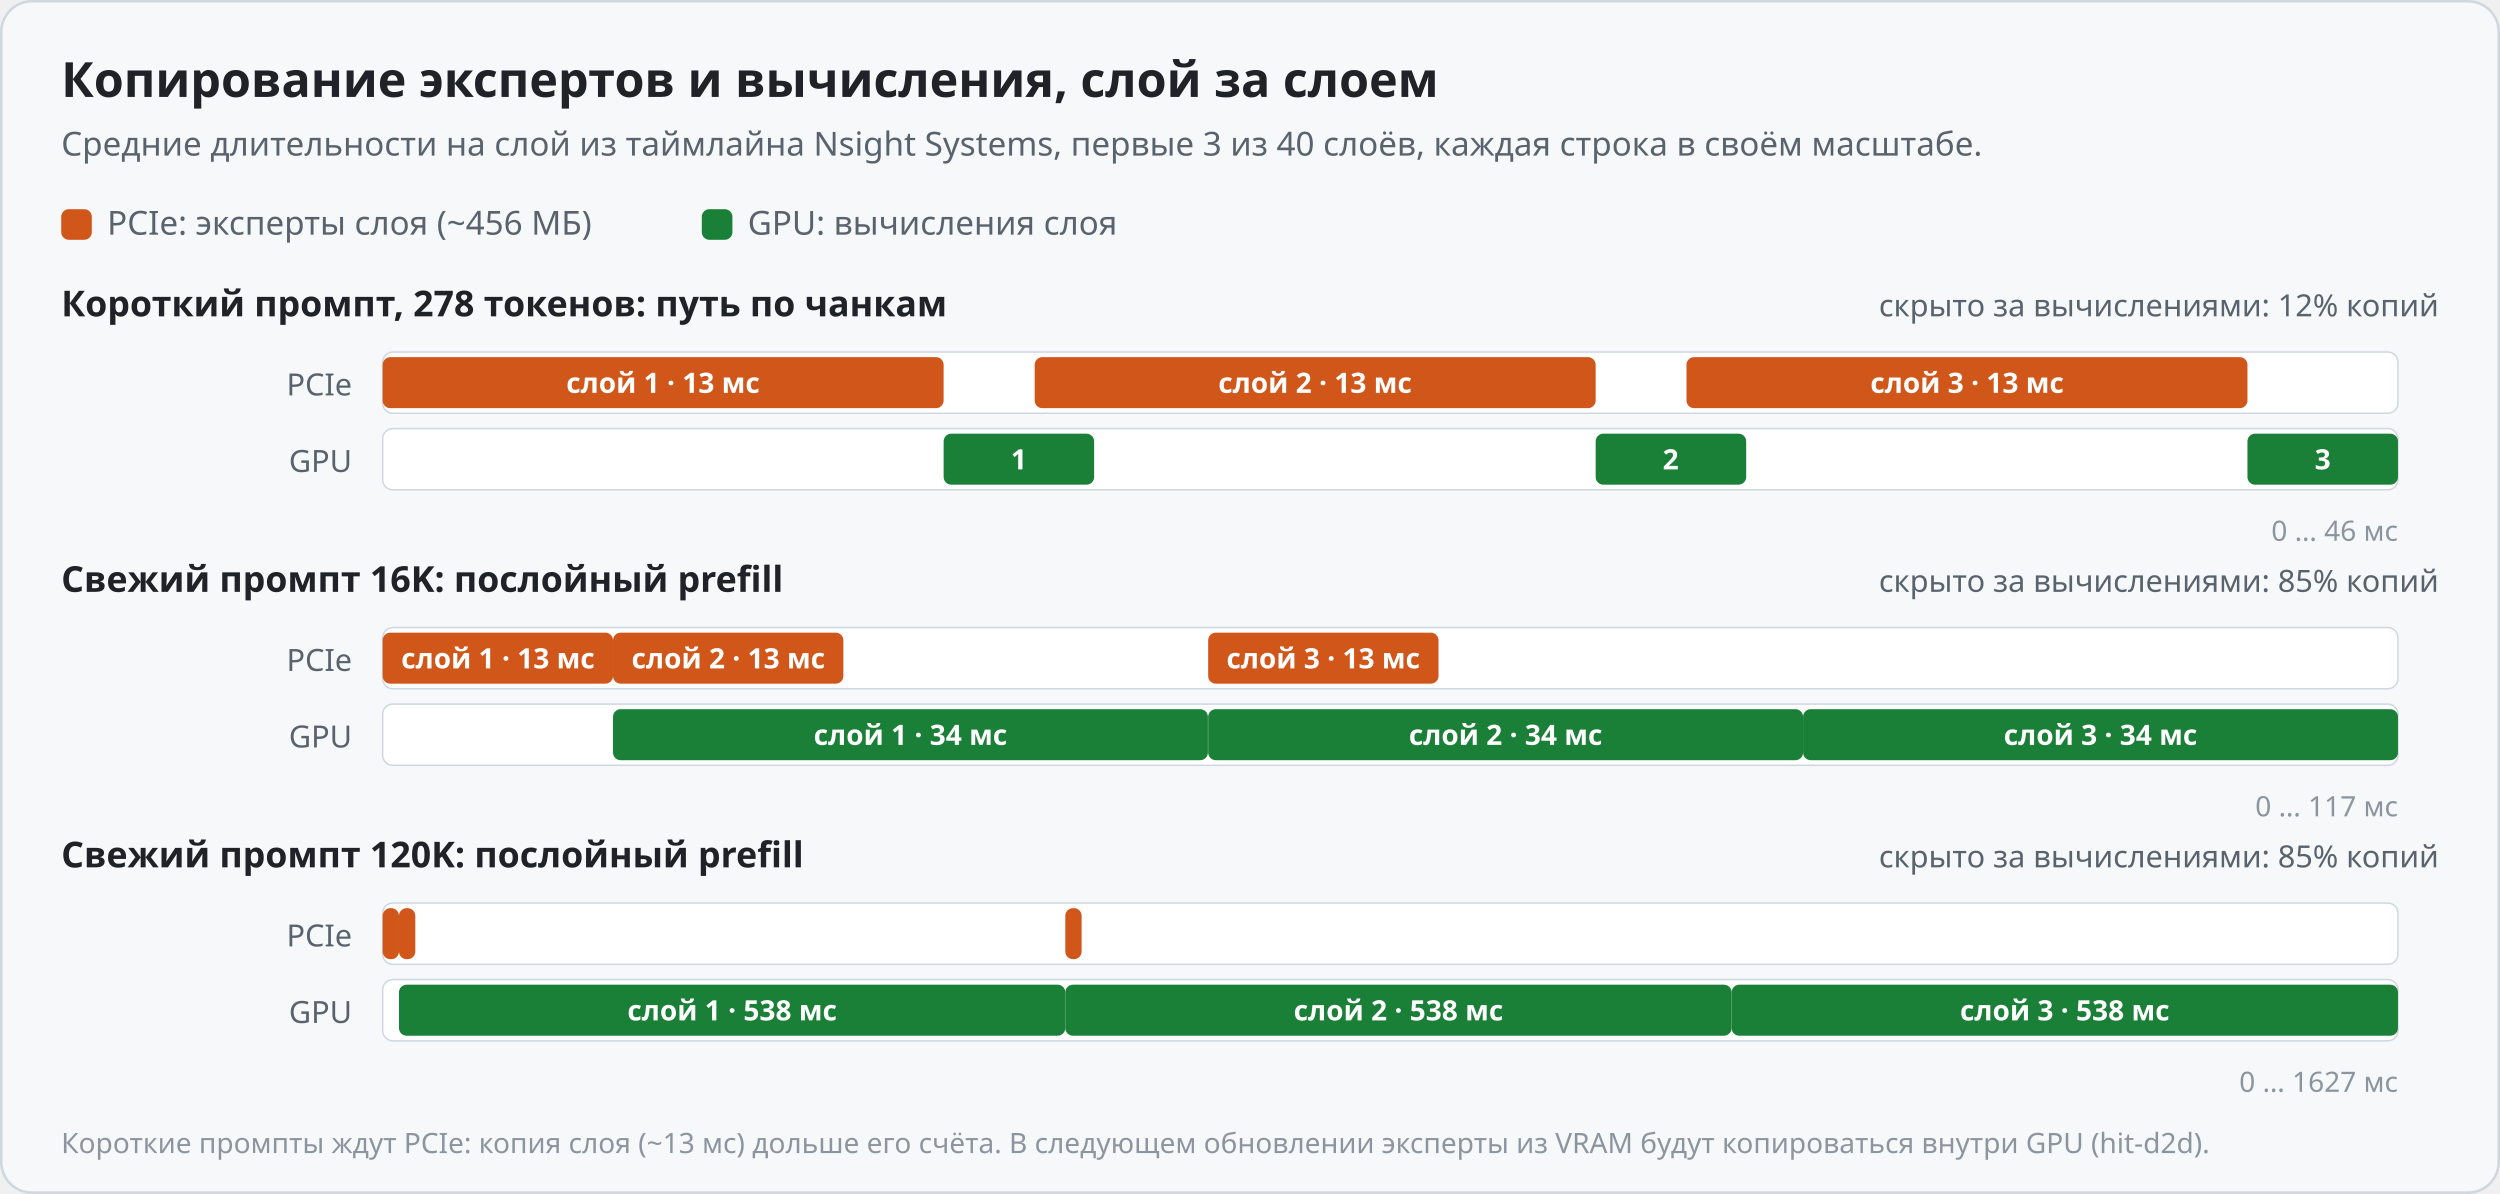
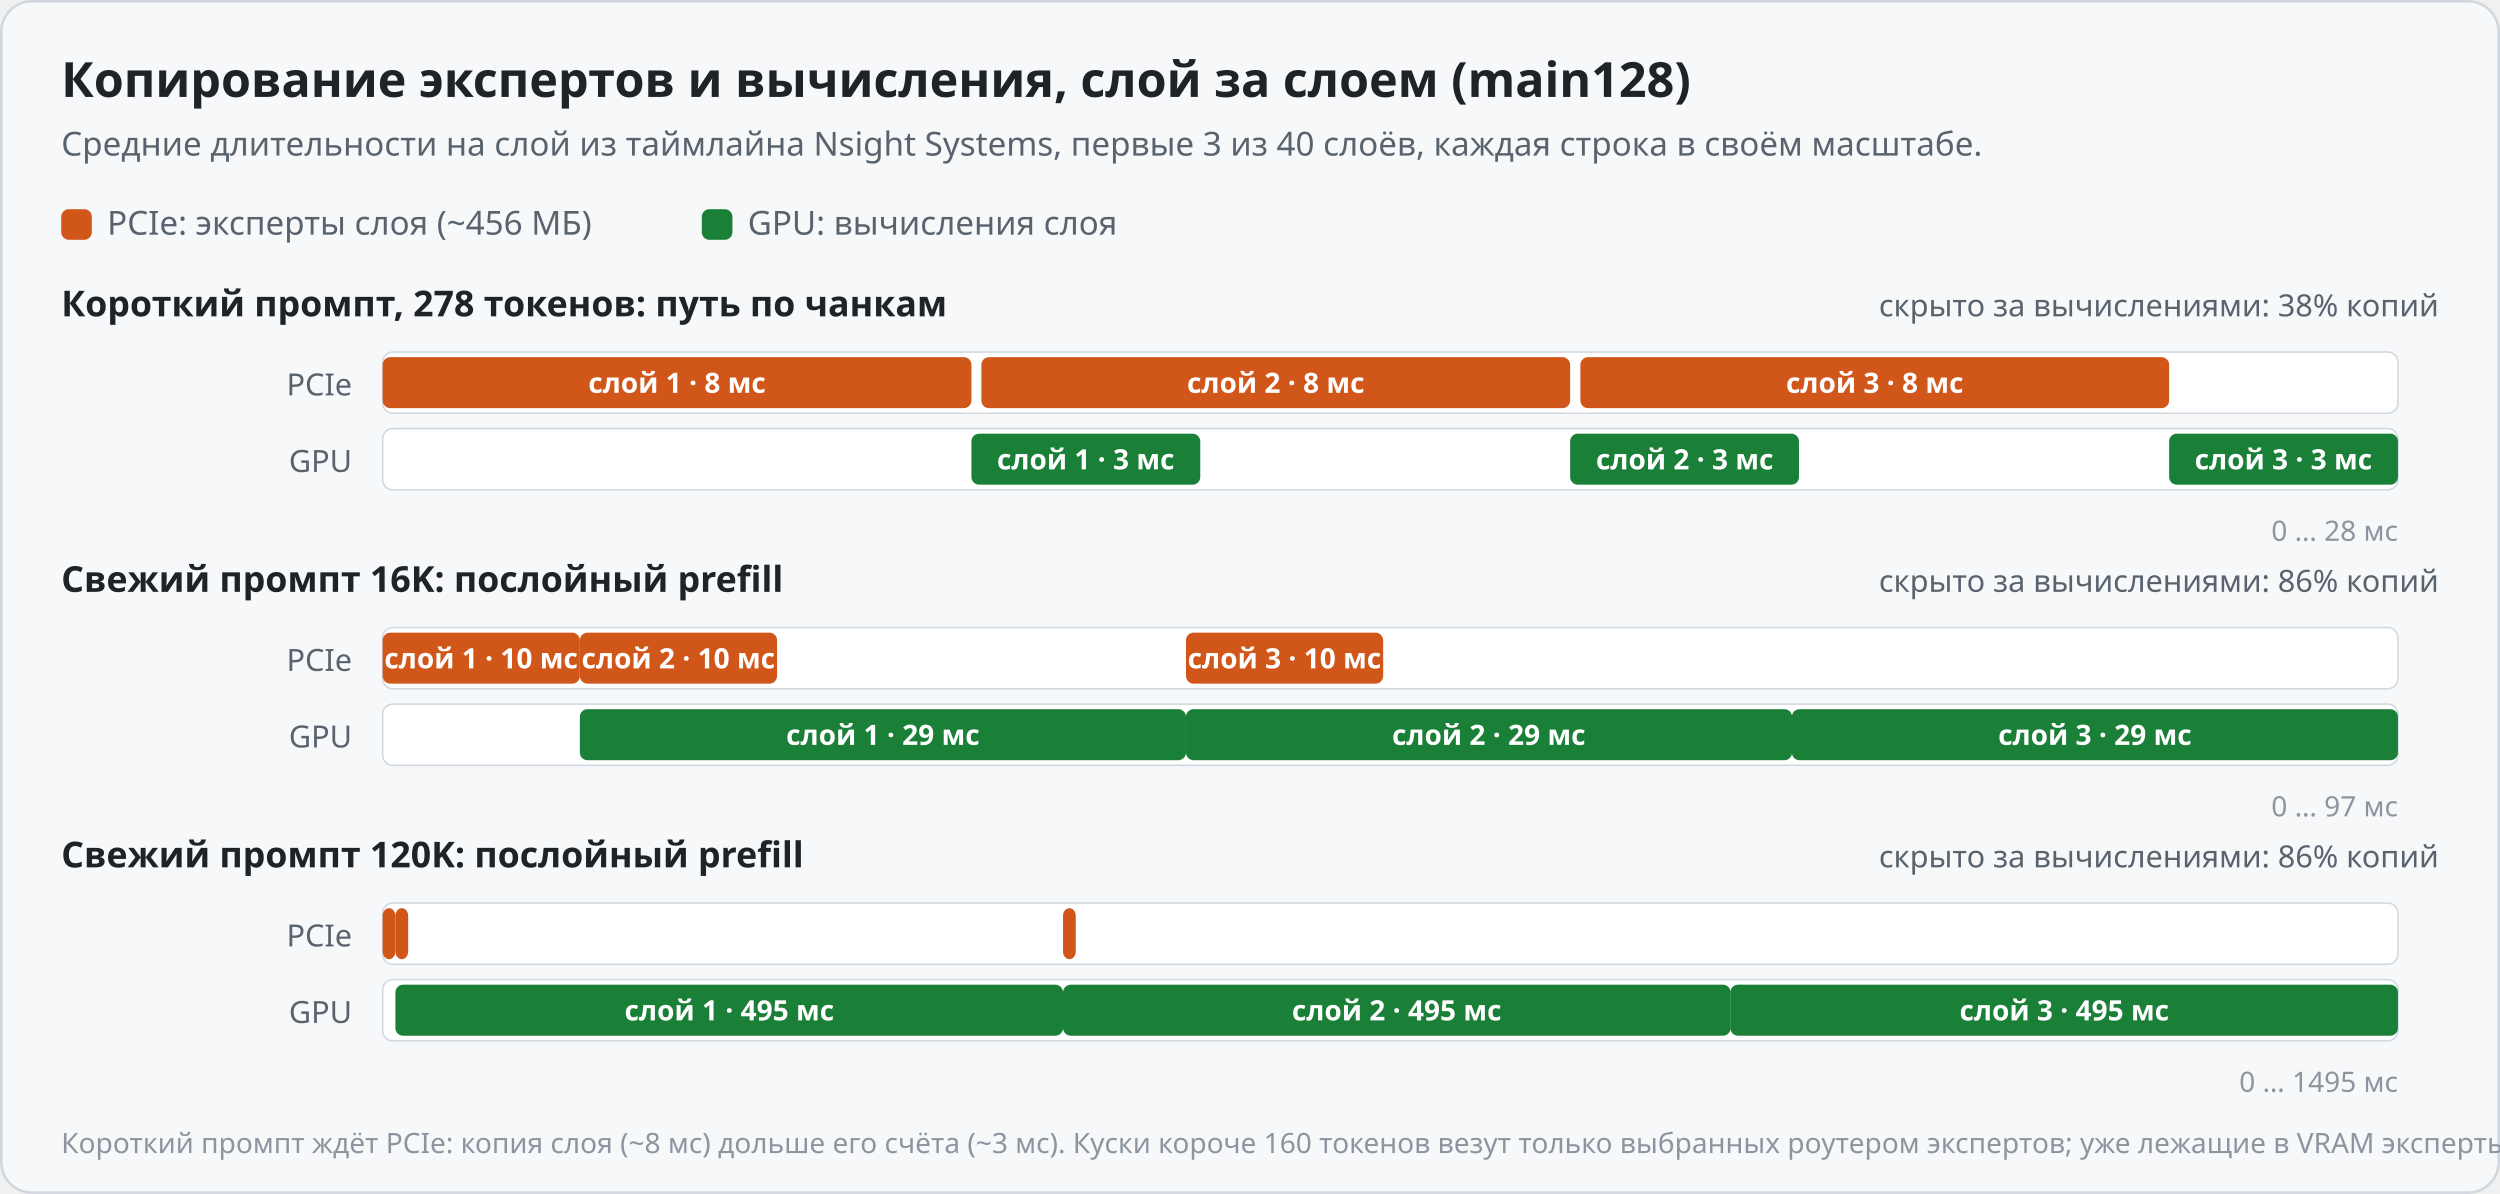
- <svg xmlns="http://www.w3.org/2000/svg" width="980" height="468" viewBox="0 0 980 468" font-family="-apple-system,BlinkMacSystemFont,'Segoe UI','Noto Sans',Helvetica,Arial,sans-serif" role="img" aria-label="Копирование экспертов и вычисления, слой за слоем">
+ <svg xmlns="http://www.w3.org/2000/svg" width="980" height="468" viewBox="0 0 980 468" font-family="-apple-system,BlinkMacSystemFont,'Segoe UI','Noto Sans',Helvetica,Arial,sans-serif" role="img" aria-label="Копирование экспертов и вычисления, слой за слоем (main128)">
  <rect x="0.5" y="0.5" width="979" height="467" rx="12" fill="#f6f8fa" stroke="#d0d7de" />
-   <text x="24.0" y="38.0" font-size="19" fill="#1f2328" text-anchor="start" font-weight="600">Копирование экспертов и вычисления, слой за слоем</text>
+   <text x="24.0" y="38.0" font-size="19" fill="#1f2328" text-anchor="start" font-weight="600">Копирование экспертов и вычисления, слой за слоем (main128)</text>
  <text x="24.0" y="61.0" font-size="13" fill="#59636e" text-anchor="start">Средние длительности на слой из таймлайна Nsight Systems, первые 3 из 40 слоёв, каждая строка в своём масштабе.</text>
  <rect x="24.0" y="82.0" width="12.0" height="12.0" rx="3" fill="#d1561a" />
  <text x="42.0" y="92.0" font-size="13" fill="#59636e" text-anchor="start">PCIe: эксперты слоя (~456 МБ)</text>
  <rect x="275.1" y="82.0" width="12.0" height="12.0" rx="3" fill="#1a7f37" />
  <text x="293.1" y="92.0" font-size="13" fill="#59636e" text-anchor="start">GPU: вычисления слоя</text>
  <text x="24.0" y="124.0" font-size="14" fill="#1f2328" text-anchor="start" font-weight="600">Короткий промпт, 278 токенов: путь по чанкам</text>
-   <text x="956.0" y="124.0" font-size="12" fill="#59636e" text-anchor="end">скрыто за вычислениями: 12% копий</text>
+   <text x="956.0" y="124.0" font-size="12" fill="#59636e" text-anchor="end">скрыто за вычислениями: 38% копий</text>
  <text x="138.0" y="155.0" font-size="12" fill="#59636e" text-anchor="end">PCIe</text>
  <rect x="150.0" y="138.0" width="790.0" height="24.0" rx="4" fill="#ffffff" stroke="#d0d7de" stroke-width="0.6" />
-   <rect x="150.0" y="140.0" width="219.9" height="20.0" rx="3" fill="#d1561a" />
-   <text x="259.9" y="154.0" font-size="11" fill="#ffffff" text-anchor="middle" font-weight="600">слой 1 · 13 мс</text>
-   <rect x="405.6" y="140.0" width="219.9" height="20.0" rx="3" fill="#d1561a" />
-   <text x="515.5" y="154.0" font-size="11" fill="#ffffff" text-anchor="middle" font-weight="600">слой 2 · 13 мс</text>
-   <rect x="661.1" y="140.0" width="219.9" height="20.0" rx="3" fill="#d1561a" />
-   <text x="771.1" y="154.0" font-size="11" fill="#ffffff" text-anchor="middle" font-weight="600">слой 3 · 13 мс</text>
+   <rect x="150.0" y="140.0" width="230.8" height="20.0" rx="3" fill="#d1561a" />
+   <text x="265.4" y="154.0" font-size="11" fill="#ffffff" text-anchor="middle" font-weight="600">слой 1 · 8 мс</text>
+   <rect x="384.7" y="140.0" width="230.8" height="20.0" rx="3" fill="#d1561a" />
+   <text x="500.1" y="154.0" font-size="11" fill="#ffffff" text-anchor="middle" font-weight="600">слой 2 · 8 мс</text>
+   <rect x="619.5" y="140.0" width="230.8" height="20.0" rx="3" fill="#d1561a" />
+   <text x="734.9" y="154.0" font-size="11" fill="#ffffff" text-anchor="middle" font-weight="600">слой 3 · 8 мс</text>
  <text x="138.0" y="185.0" font-size="12" fill="#59636e" text-anchor="end">GPU</text>
  <rect x="150.0" y="168.0" width="790.0" height="24.0" rx="4" fill="#ffffff" stroke="#d0d7de" stroke-width="0.6" />
-   <rect x="369.9" y="170.0" width="59.0" height="20.0" rx="3" fill="#1a7f37" />
-   <text x="399.4" y="184.0" font-size="11" fill="#ffffff" text-anchor="middle" font-weight="600">1</text>
-   <rect x="625.5" y="170.0" width="59.0" height="20.0" rx="3" fill="#1a7f37" />
-   <text x="654.9" y="184.0" font-size="11" fill="#ffffff" text-anchor="middle" font-weight="600">2</text>
-   <rect x="881.0" y="170.0" width="59.0" height="20.0" rx="3" fill="#1a7f37" />
-   <text x="910.5" y="184.0" font-size="11" fill="#ffffff" text-anchor="middle" font-weight="600">3</text>
-   <text x="940.0" y="212.0" font-size="11" fill="#8c959f" text-anchor="end">0 … 46 мс</text>
+   <rect x="380.8" y="170.0" width="89.7" height="20.0" rx="3" fill="#1a7f37" />
+   <text x="425.6" y="184.0" font-size="11" fill="#ffffff" text-anchor="middle" font-weight="600">слой 1 · 3 мс</text>
+   <rect x="615.5" y="170.0" width="89.7" height="20.0" rx="3" fill="#1a7f37" />
+   <text x="660.4" y="184.0" font-size="11" fill="#ffffff" text-anchor="middle" font-weight="600">слой 2 · 3 мс</text>
+   <rect x="850.3" y="170.0" width="89.7" height="20.0" rx="3" fill="#1a7f37" />
+   <text x="895.1" y="184.0" font-size="11" fill="#ffffff" text-anchor="middle" font-weight="600">слой 3 · 3 мс</text>
+   <text x="940.0" y="212.0" font-size="11" fill="#8c959f" text-anchor="end">0 … 28 мс</text>
  <text x="24.0" y="232.0" font-size="14" fill="#1f2328" text-anchor="start" font-weight="600">Свежий промпт 16K: послойный prefill</text>
-   <text x="956.0" y="232.0" font-size="12" fill="#59636e" text-anchor="end">скрыто за вычислениями: 85% копий</text>
+   <text x="956.0" y="232.0" font-size="12" fill="#59636e" text-anchor="end">скрыто за вычислениями: 86% копий</text>
  <text x="138.0" y="263.0" font-size="12" fill="#59636e" text-anchor="end">PCIe</text>
  <rect x="150.0" y="246.0" width="790.0" height="24.0" rx="4" fill="#ffffff" stroke="#d0d7de" stroke-width="0.6" />
-   <rect x="150.0" y="248.0" width="90.3" height="20.0" rx="3" fill="#d1561a" />
-   <text x="195.2" y="262.0" font-size="11" fill="#ffffff" text-anchor="middle" font-weight="600">слой 1 · 13 мс</text>
-   <rect x="240.3" y="248.0" width="90.3" height="20.0" rx="3" fill="#d1561a" />
-   <text x="285.5" y="262.0" font-size="11" fill="#ffffff" text-anchor="middle" font-weight="600">слой 2 · 13 мс</text>
-   <rect x="473.6" y="248.0" width="90.3" height="20.0" rx="3" fill="#d1561a" />
-   <text x="518.7" y="262.0" font-size="11" fill="#ffffff" text-anchor="middle" font-weight="600">слой 3 · 13 мс</text>
+   <rect x="150.0" y="248.0" width="77.3" height="20.0" rx="3" fill="#d1561a" />
+   <text x="188.6" y="262.0" font-size="11" fill="#ffffff" text-anchor="middle" font-weight="600">слой 1 · 10 мс</text>
+   <rect x="227.3" y="248.0" width="77.3" height="20.0" rx="3" fill="#d1561a" />
+   <text x="265.9" y="262.0" font-size="11" fill="#ffffff" text-anchor="middle" font-weight="600">слой 2 · 10 мс</text>
+   <rect x="464.9" y="248.0" width="77.3" height="20.0" rx="3" fill="#d1561a" />
+   <text x="503.5" y="262.0" font-size="11" fill="#ffffff" text-anchor="middle" font-weight="600">слой 3 · 10 мс</text>
  <text x="138.0" y="293.0" font-size="12" fill="#59636e" text-anchor="end">GPU</text>
  <rect x="150.0" y="276.0" width="790.0" height="24.0" rx="4" fill="#ffffff" stroke="#d0d7de" stroke-width="0.6" />
-   <rect x="240.3" y="278.0" width="233.2" height="20.0" rx="3" fill="#1a7f37" />
-   <text x="356.9" y="292.0" font-size="11" fill="#ffffff" text-anchor="middle" font-weight="600">слой 1 · 34 мс</text>
-   <rect x="473.6" y="278.0" width="233.2" height="20.0" rx="3" fill="#1a7f37" />
-   <text x="590.2" y="292.0" font-size="11" fill="#ffffff" text-anchor="middle" font-weight="600">слой 2 · 34 мс</text>
-   <rect x="706.8" y="278.0" width="233.2" height="20.0" rx="3" fill="#1a7f37" />
-   <text x="823.4" y="292.0" font-size="11" fill="#ffffff" text-anchor="middle" font-weight="600">слой 3 · 34 мс</text>
-   <text x="940.0" y="320.0" font-size="11" fill="#8c959f" text-anchor="end">0 … 117 мс</text>
+   <rect x="227.3" y="278.0" width="237.6" height="20.0" rx="3" fill="#1a7f37" />
+   <text x="346.1" y="292.0" font-size="11" fill="#ffffff" text-anchor="middle" font-weight="600">слой 1 · 29 мс</text>
+   <rect x="464.9" y="278.0" width="237.6" height="20.0" rx="3" fill="#1a7f37" />
+   <text x="583.6" y="292.0" font-size="11" fill="#ffffff" text-anchor="middle" font-weight="600">слой 2 · 29 мс</text>
+   <rect x="702.4" y="278.0" width="237.6" height="20.0" rx="3" fill="#1a7f37" />
+   <text x="821.2" y="292.0" font-size="11" fill="#ffffff" text-anchor="middle" font-weight="600">слой 3 · 29 мс</text>
+   <text x="940.0" y="320.0" font-size="11" fill="#8c959f" text-anchor="end">0 … 97 мс</text>
  <text x="24.0" y="340.0" font-size="14" fill="#1f2328" text-anchor="start" font-weight="600">Свежий промпт 120K: послойный prefill</text>
-   <text x="956.0" y="340.0" font-size="12" fill="#59636e" text-anchor="end">скрыто за вычислениями: 85% копий</text>
+   <text x="956.0" y="340.0" font-size="12" fill="#59636e" text-anchor="end">скрыто за вычислениями: 86% копий</text>
  <text x="138.0" y="371.0" font-size="12" fill="#59636e" text-anchor="end">PCIe</text>
  <rect x="150.0" y="354.0" width="790.0" height="24.0" rx="4" fill="#ffffff" stroke="#d0d7de" stroke-width="0.6" />
-   <rect x="150.0" y="356.0" width="6.4" height="20.0" rx="3" fill="#d1561a" />
-   <rect x="156.4" y="356.0" width="6.4" height="20.0" rx="3" fill="#d1561a" />
-   <rect x="417.6" y="356.0" width="6.4" height="20.0" rx="3" fill="#d1561a" />
+   <rect x="150.0" y="356.0" width="5.0" height="20.0" rx="3" fill="#d1561a" />
+   <rect x="155.0" y="356.0" width="5.0" height="20.0" rx="3" fill="#d1561a" />
+   <rect x="416.7" y="356.0" width="5.0" height="20.0" rx="3" fill="#d1561a" />
  <text x="138.0" y="401.0" font-size="12" fill="#59636e" text-anchor="end">GPU</text>
  <rect x="150.0" y="384.0" width="790.0" height="24.0" rx="4" fill="#ffffff" stroke="#d0d7de" stroke-width="0.6" />
-   <rect x="156.4" y="386.0" width="261.2" height="20.0" rx="3" fill="#1a7f37" />
-   <text x="287.0" y="400.0" font-size="11" fill="#ffffff" text-anchor="middle" font-weight="600">слой 1 · 538 мс</text>
-   <rect x="417.6" y="386.0" width="261.2" height="20.0" rx="3" fill="#1a7f37" />
-   <text x="548.2" y="400.0" font-size="11" fill="#ffffff" text-anchor="middle" font-weight="600">слой 2 · 538 мс</text>
-   <rect x="678.8" y="386.0" width="261.2" height="20.0" rx="3" fill="#1a7f37" />
-   <text x="809.4" y="400.0" font-size="11" fill="#ffffff" text-anchor="middle" font-weight="600">слой 3 · 538 мс</text>
-   <text x="940.0" y="428.0" font-size="11" fill="#8c959f" text-anchor="end">0 … 1627 мс</text>
-   <text x="24.0" y="452.0" font-size="11" fill="#8c959f" text-anchor="start">Короткие промпты ждут PCIe: копия слоя (~13 мс) дольше его счёта. В следующем обновлении эксперты из VRAM будут копироваться внутри GPU (hit-d2d).</text>
+   <rect x="155.0" y="386.0" width="261.7" height="20.0" rx="3" fill="#1a7f37" />
+   <text x="285.9" y="400.0" font-size="11" fill="#ffffff" text-anchor="middle" font-weight="600">слой 1 · 495 мс</text>
+   <rect x="416.7" y="386.0" width="261.7" height="20.0" rx="3" fill="#1a7f37" />
+   <text x="547.5" y="400.0" font-size="11" fill="#ffffff" text-anchor="middle" font-weight="600">слой 2 · 495 мс</text>
+   <rect x="678.3" y="386.0" width="261.7" height="20.0" rx="3" fill="#1a7f37" />
+   <text x="809.2" y="400.0" font-size="11" fill="#ffffff" text-anchor="middle" font-weight="600">слой 3 · 495 мс</text>
+   <text x="940.0" y="428.0" font-size="11" fill="#8c959f" text-anchor="end">0 … 1495 мс</text>
+   <text x="24.0" y="452.0" font-size="11" fill="#8c959f" text-anchor="start">Короткий промпт ждёт PCIe: копия слоя (~8 мс) дольше его счёта (~3 мс). Куски короче 160 токенов везут только выбранных роутером экспертов; уже лежащие в VRAM эксперты копируются внутри GPU.</text>
</svg>
